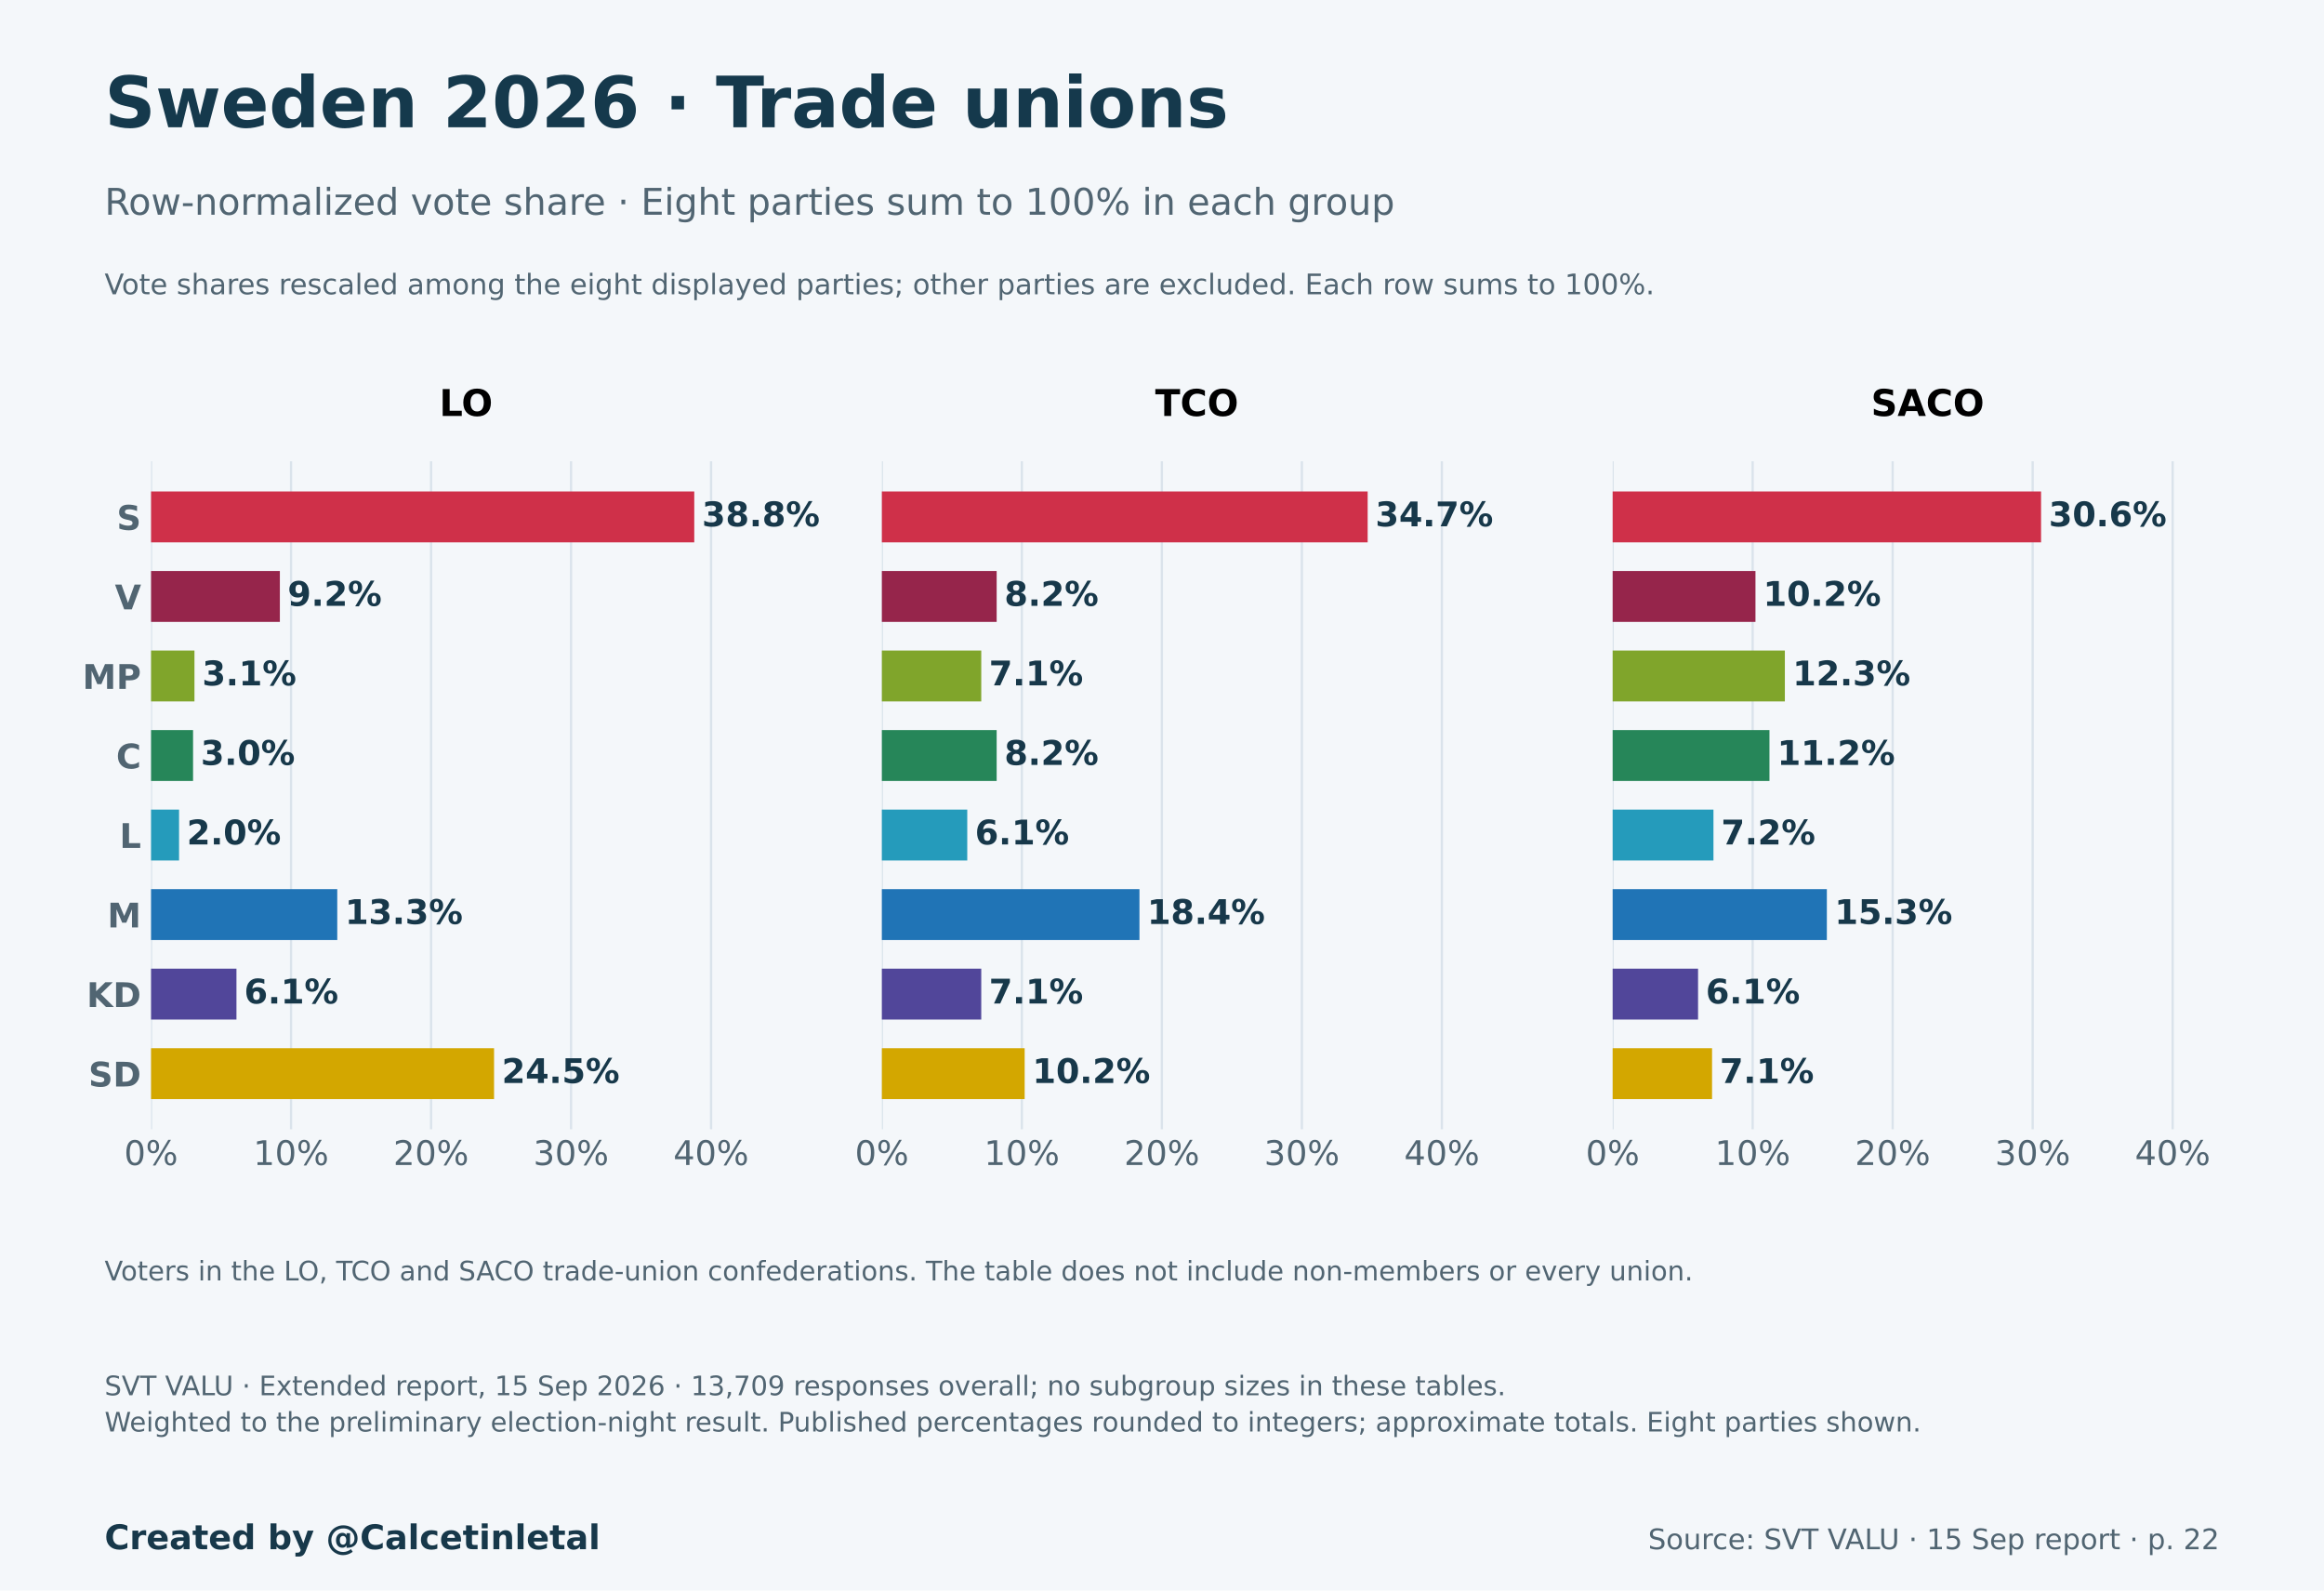
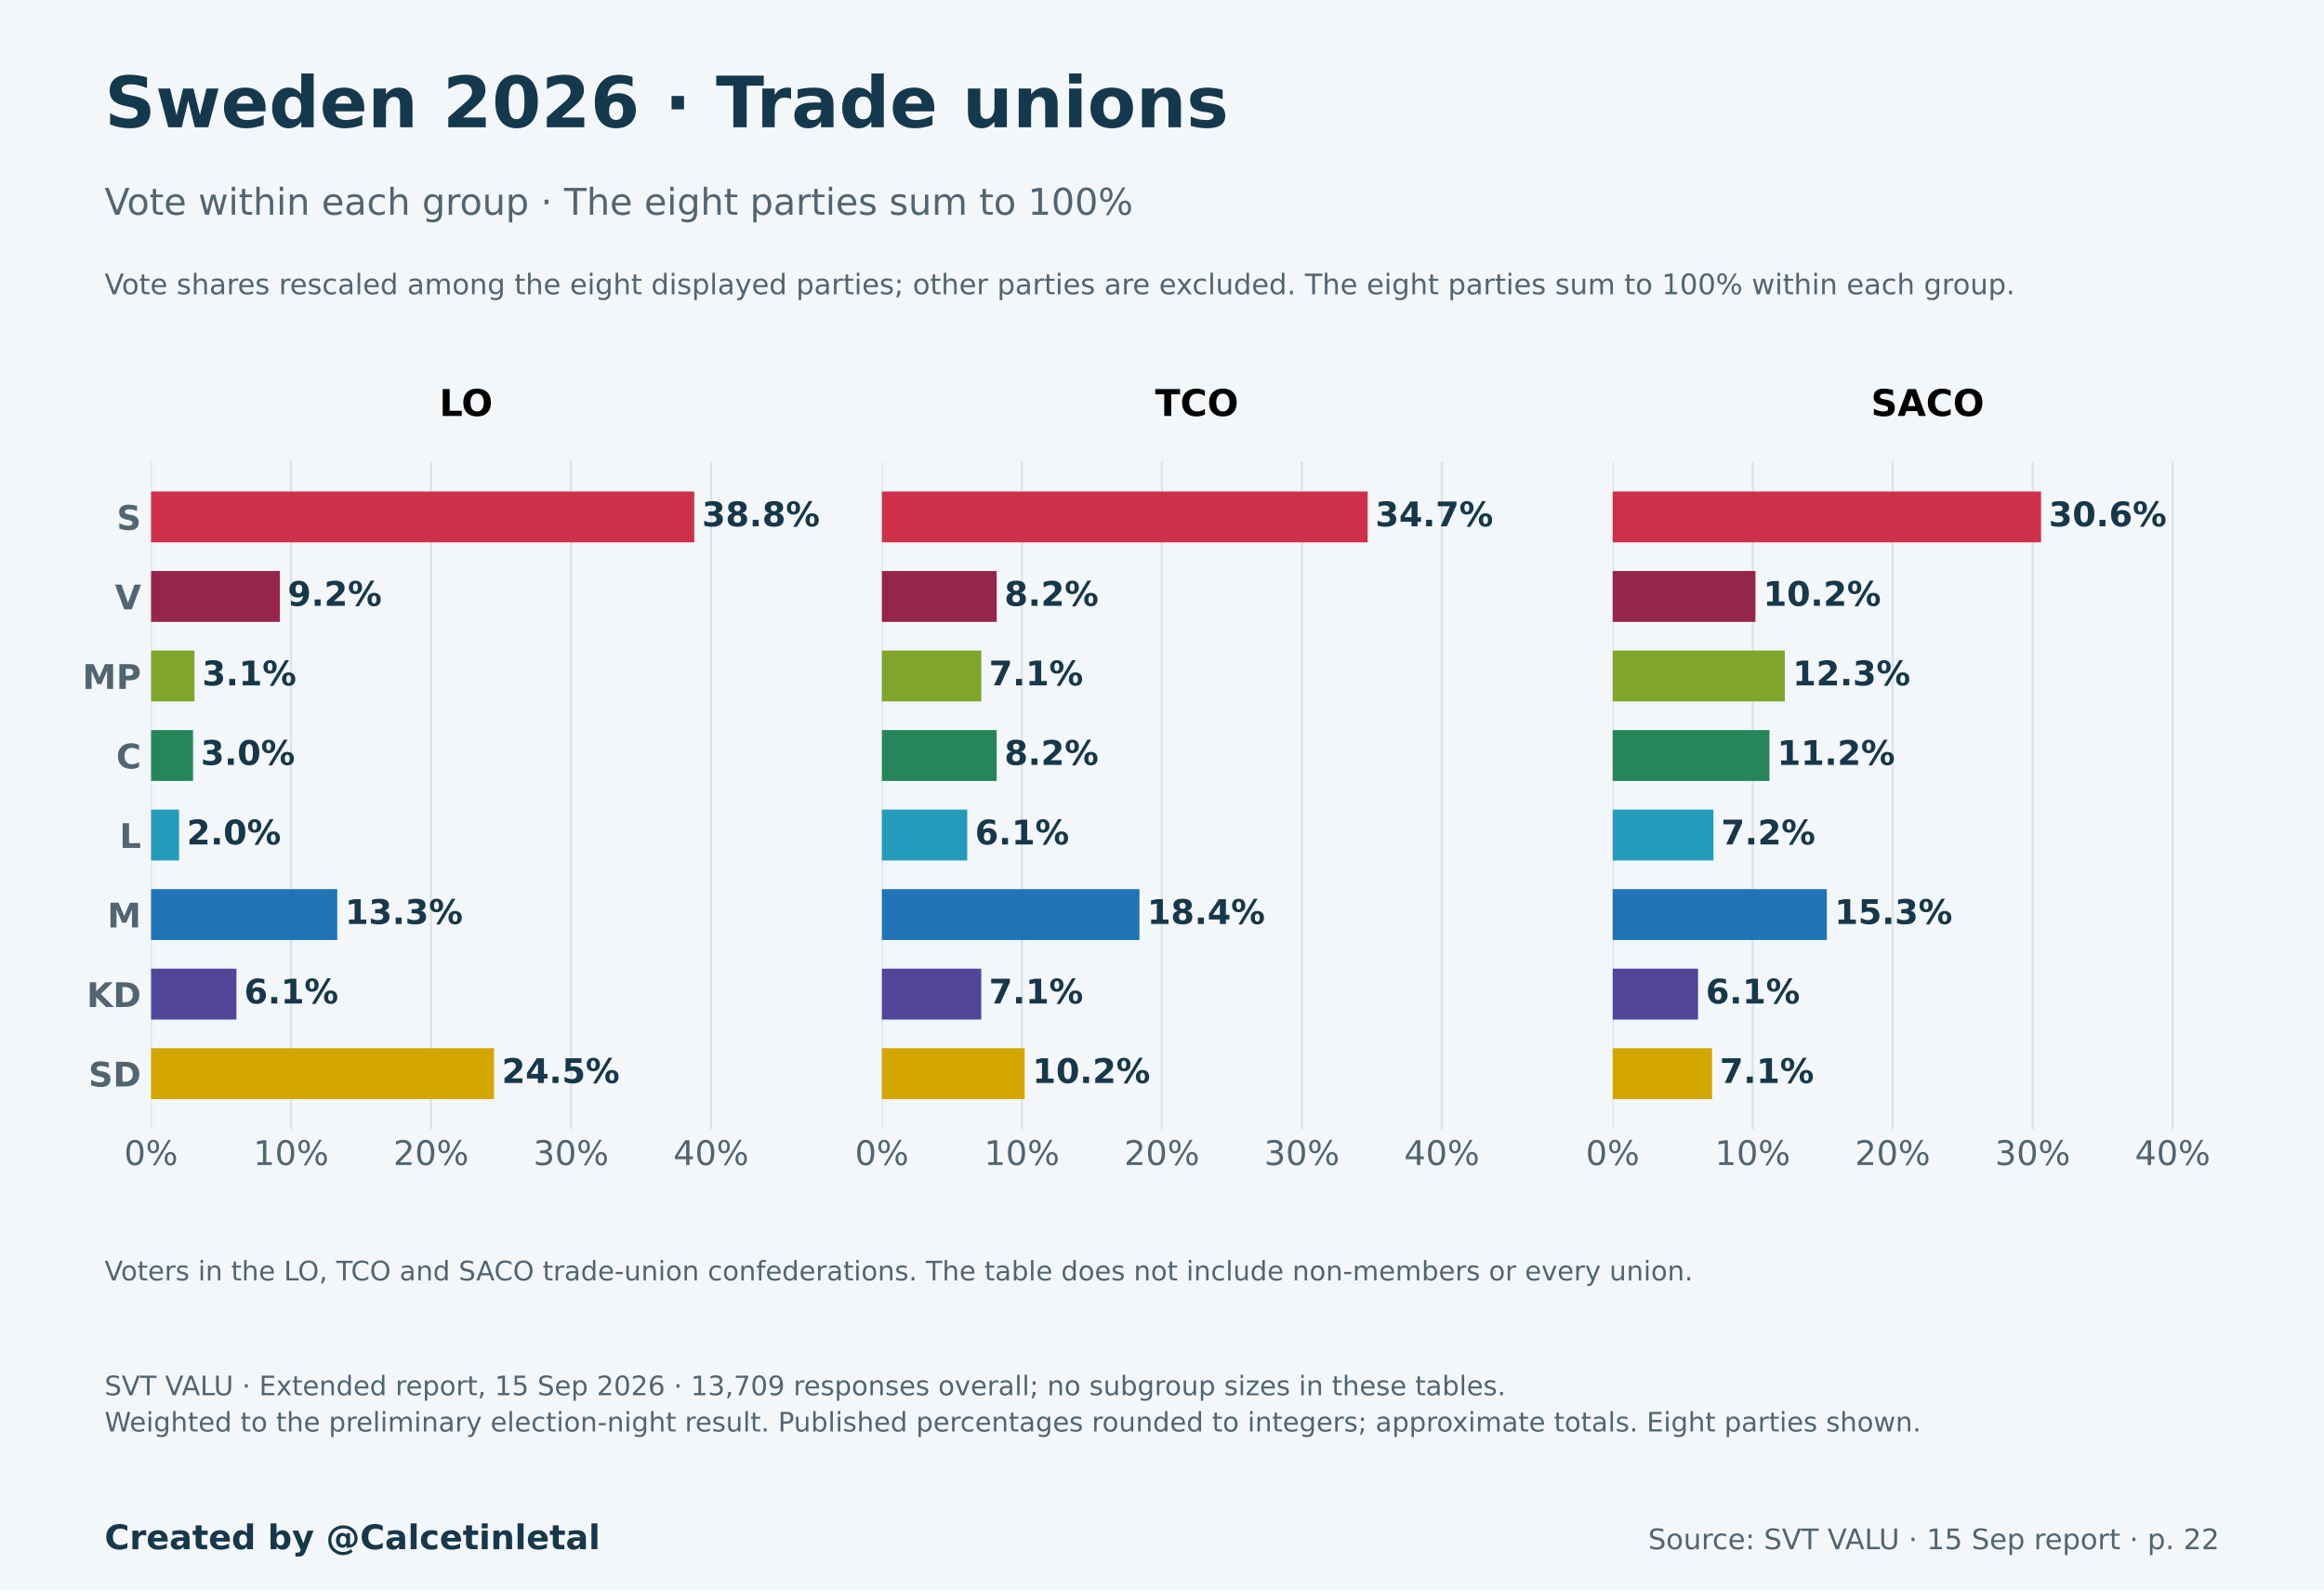
<svg xmlns="http://www.w3.org/2000/svg" xmlns:xlink="http://www.w3.org/1999/xlink" width="820.8pt" height="561.6pt" viewBox="0 0 820.8 561.6" version="1.1">
  <defs>
    <style type="text/css">*{stroke-linejoin: round; stroke-linecap: butt}</style>
  </defs>
  <g id="figure_1">
    <g id="patch_1">
      <path d="M 0 561.6 L 820.8 561.6 L 820.8 0 L 0 0 z " style="fill: #f4f7fa" />
    </g>
    <g id="axes_1">
      <g id="patch_2">
        <path d="M 53.352 398.736 L 275.858 398.736 L 275.858 162.864 L 53.352 162.864 z " style="fill: #f4f7fa" />
      </g>
      <g id="matplotlib.axis_1">
        <g id="xtick_1">
          <g id="line2d_1">
-             <path d="M 53.352 398.736 L 53.352 162.864 " clip-path="url(#p5efbf0e39d)" style="fill: none; stroke: #dae3eb; stroke-width: 0.8; stroke-linecap: square" />
+             <path d="M 53.352 398.736 L 53.352 162.864 " clip-path="url(#p054271479a)" style="fill: none; stroke: #dae3eb; stroke-width: 0.8; stroke-linecap: square" />
          </g>
          <g id="line2d_2" />
          <g id="text_1">
            <text style="font-size: 12px; font-family: 'DejaVu Sans'; text-anchor: middle; fill: #516572" x="53.352" y="411.354" transform="rotate(-0 53.352 411.3541)">0%</text>
          </g>
        </g>
        <g id="xtick_2">
          <g id="line2d_3">
-             <path d="M 102.798 398.736 L 102.798 162.864 " clip-path="url(#p5efbf0e39d)" style="fill: none; stroke: #dae3eb; stroke-width: 0.8; stroke-linecap: square" />
+             <path d="M 102.798 398.736 L 102.798 162.864 " clip-path="url(#p054271479a)" style="fill: none; stroke: #dae3eb; stroke-width: 0.8; stroke-linecap: square" />
          </g>
          <g id="line2d_4" />
          <g id="text_2">
            <text style="font-size: 12px; font-family: 'DejaVu Sans'; text-anchor: middle; fill: #516572" x="102.798" y="411.354" transform="rotate(-0 102.7978 411.3541)">10%</text>
          </g>
        </g>
        <g id="xtick_3">
          <g id="line2d_5">
-             <path d="M 152.244 398.736 L 152.244 162.864 " clip-path="url(#p5efbf0e39d)" style="fill: none; stroke: #dae3eb; stroke-width: 0.8; stroke-linecap: square" />
+             <path d="M 152.244 398.736 L 152.244 162.864 " clip-path="url(#p054271479a)" style="fill: none; stroke: #dae3eb; stroke-width: 0.8; stroke-linecap: square" />
          </g>
          <g id="line2d_6" />
          <g id="text_3">
            <text style="font-size: 12px; font-family: 'DejaVu Sans'; text-anchor: middle; fill: #516572" x="152.244" y="411.354" transform="rotate(-0 152.2436 411.3541)">20%</text>
          </g>
        </g>
        <g id="xtick_4">
          <g id="line2d_7">
-             <path d="M 201.689 398.736 L 201.689 162.864 " clip-path="url(#p5efbf0e39d)" style="fill: none; stroke: #dae3eb; stroke-width: 0.8; stroke-linecap: square" />
+             <path d="M 201.689 398.736 L 201.689 162.864 " clip-path="url(#p054271479a)" style="fill: none; stroke: #dae3eb; stroke-width: 0.8; stroke-linecap: square" />
          </g>
          <g id="line2d_8" />
          <g id="text_4">
            <text style="font-size: 12px; font-family: 'DejaVu Sans'; text-anchor: middle; fill: #516572" x="201.689" y="411.354" transform="rotate(-0 201.6893 411.3541)">30%</text>
          </g>
        </g>
        <g id="xtick_5">
          <g id="line2d_9">
-             <path d="M 251.135 398.736 L 251.135 162.864 " clip-path="url(#p5efbf0e39d)" style="fill: none; stroke: #dae3eb; stroke-width: 0.8; stroke-linecap: square" />
+             <path d="M 251.135 398.736 L 251.135 162.864 " clip-path="url(#p054271479a)" style="fill: none; stroke: #dae3eb; stroke-width: 0.8; stroke-linecap: square" />
          </g>
          <g id="line2d_10" />
          <g id="text_5">
            <text style="font-size: 12px; font-family: 'DejaVu Sans'; text-anchor: middle; fill: #516572" x="251.135" y="411.354" transform="rotate(-0 251.1351 411.3541)">40%</text>
          </g>
        </g>
      </g>
      <g id="matplotlib.axis_2">
        <g id="ytick_1">
          <g id="line2d_11" />
          <g id="text_6">
            <text style="font-weight: 700; font-size: 12px; font-family: 'DejaVu Sans'; text-anchor: end; fill: #516572" x="49.852" y="187.079" transform="rotate(-0 49.852 187.0791)">S</text>
          </g>
        </g>
        <g id="ytick_2">
          <g id="line2d_12" />
          <g id="text_7">
            <text style="font-weight: 700; font-size: 12px; font-family: 'DejaVu Sans'; text-anchor: end; fill: #516572" x="49.852" y="215.159" transform="rotate(-0 49.852 215.1591)">V</text>
          </g>
        </g>
        <g id="ytick_3">
          <g id="line2d_13" />
          <g id="text_8">
            <text style="font-weight: 700; font-size: 12px; font-family: 'DejaVu Sans'; text-anchor: end; fill: #516572" x="49.852" y="243.239" transform="rotate(-0 49.852 243.2391)">MP</text>
          </g>
        </g>
        <g id="ytick_4">
          <g id="line2d_14" />
          <g id="text_9">
            <text style="font-weight: 700; font-size: 12px; font-family: 'DejaVu Sans'; text-anchor: end; fill: #516572" x="49.852" y="271.319" transform="rotate(-0 49.852 271.3191)">C</text>
          </g>
        </g>
        <g id="ytick_5">
          <g id="line2d_15" />
          <g id="text_10">
            <text style="font-weight: 700; font-size: 12px; font-family: 'DejaVu Sans'; text-anchor: end; fill: #516572" x="49.852" y="299.399" transform="rotate(-0 49.852 299.3991)">L</text>
          </g>
        </g>
        <g id="ytick_6">
          <g id="line2d_16" />
          <g id="text_11">
            <text style="font-weight: 700; font-size: 12px; font-family: 'DejaVu Sans'; text-anchor: end; fill: #516572" x="49.852" y="327.479" transform="rotate(-0 49.852 327.4791)">M</text>
          </g>
        </g>
        <g id="ytick_7">
          <g id="line2d_17" />
          <g id="text_12">
            <text style="font-weight: 700; font-size: 12px; font-family: 'DejaVu Sans'; text-anchor: end; fill: #516572" x="49.852" y="355.559" transform="rotate(-0 49.852 355.5591)">KD</text>
          </g>
        </g>
        <g id="ytick_8">
          <g id="line2d_18" />
          <g id="text_13">
            <text style="font-weight: 700; font-size: 12px; font-family: 'DejaVu Sans'; text-anchor: end; fill: #516572" x="49.852" y="383.639" transform="rotate(-0 49.852 383.6391)">SD</text>
          </g>
        </g>
      </g>
      <g id="patch_3">
-         <path d="M 53.352 173.534 L 245.202 173.534 L 245.202 191.506 L 53.352 191.506 z " clip-path="url(#p5efbf0e39d)" style="fill: #cf3049" />
+         <path d="M 53.352 173.534 L 245.202 173.534 L 245.202 191.506 L 53.352 191.506 z " clip-path="url(#p054271479a)" style="fill: #cf3049" />
      </g>
      <g id="patch_4">
-         <path d="M 53.352 201.614 L 98.842 201.614 L 98.842 219.586 L 53.352 219.586 z " clip-path="url(#p5efbf0e39d)" style="fill: #96254b" />
+         <path d="M 53.352 201.614 L 98.842 201.614 L 98.842 219.586 L 53.352 219.586 z " clip-path="url(#p054271479a)" style="fill: #96254b" />
      </g>
      <g id="patch_5">
-         <path d="M 53.352 229.694 L 68.68 229.694 L 68.68 247.666 L 53.352 247.666 z " clip-path="url(#p5efbf0e39d)" style="fill: #80a52b" />
+         <path d="M 53.352 229.694 L 68.68 229.694 L 68.68 247.666 L 53.352 247.666 z " clip-path="url(#p054271479a)" style="fill: #80a52b" />
      </g>
      <g id="patch_6">
-         <path d="M 53.352 257.774 L 68.186 257.774 L 68.186 275.746 L 53.352 275.746 z " clip-path="url(#p5efbf0e39d)" style="fill: #268659" />
+         <path d="M 53.352 257.774 L 68.186 257.774 L 68.186 275.746 L 53.352 275.746 z " clip-path="url(#p054271479a)" style="fill: #268659" />
      </g>
      <g id="patch_7">
-         <path d="M 53.352 285.854 L 63.241 285.854 L 63.241 303.826 L 53.352 303.826 z " clip-path="url(#p5efbf0e39d)" style="fill: #259bbb" />
+         <path d="M 53.352 285.854 L 63.241 285.854 L 63.241 303.826 L 53.352 303.826 z " clip-path="url(#p054271479a)" style="fill: #259bbb" />
      </g>
      <g id="patch_8">
-         <path d="M 53.352 313.934 L 119.115 313.934 L 119.115 331.906 L 53.352 331.906 z " clip-path="url(#p5efbf0e39d)" style="fill: #2074b6" />
+         <path d="M 53.352 313.934 L 119.115 313.934 L 119.115 331.906 L 53.352 331.906 z " clip-path="url(#p054271479a)" style="fill: #2074b6" />
      </g>
      <g id="patch_9">
-         <path d="M 53.352 342.014 L 83.514 342.014 L 83.514 359.986 L 53.352 359.986 z " clip-path="url(#p5efbf0e39d)" style="fill: #51469a" />
+         <path d="M 53.352 342.014 L 83.514 342.014 L 83.514 359.986 L 53.352 359.986 z " clip-path="url(#p054271479a)" style="fill: #51469a" />
      </g>
      <g id="patch_10">
-         <path d="M 53.352 370.094 L 174.494 370.094 L 174.494 388.066 L 53.352 388.066 z " clip-path="url(#p5efbf0e39d)" style="fill: #d3a700" />
+         <path d="M 53.352 370.094 L 174.494 370.094 L 174.494 388.066 L 53.352 388.066 z " clip-path="url(#p054271479a)" style="fill: #d3a700" />
      </g>
      <g id="text_14">
        <text style="font-weight: 700; font-size: 12px; font-family: 'DejaVu Sans'; text-anchor: start; fill: #17384a" x="247.921" y="185.831" transform="rotate(-0 247.9212 185.8313)">38.8%</text>
      </g>
      <g id="text_15">
        <text style="font-weight: 700; font-size: 12px; font-family: 'DejaVu Sans'; text-anchor: start; fill: #17384a" x="101.562" y="213.911" transform="rotate(-0 101.5616 213.9112)">9.2%</text>
      </g>
      <g id="text_16">
        <text style="font-weight: 700; font-size: 12px; font-family: 'DejaVu Sans'; text-anchor: start; fill: #17384a" x="71.4" y="241.991" transform="rotate(-0 71.39971 241.9913)">3.1%</text>
      </g>
      <g id="text_17">
        <text style="font-weight: 700; font-size: 12px; font-family: 'DejaVu Sans'; text-anchor: start; fill: #17384a" x="70.905" y="270.071" transform="rotate(-0 70.90525 270.0713)">3.0%</text>
      </g>
      <g id="text_18">
        <text style="font-weight: 700; font-size: 12px; font-family: 'DejaVu Sans'; text-anchor: start; fill: #17384a" x="65.961" y="298.151" transform="rotate(-0 65.96067 298.1513)">2.0%</text>
      </g>
      <g id="text_19">
        <text style="font-weight: 700; font-size: 12px; font-family: 'DejaVu Sans'; text-anchor: start; fill: #17384a" x="121.834" y="326.231" transform="rotate(-0 121.8344 326.2312)">13.3%</text>
      </g>
      <g id="text_20">
        <text style="font-weight: 700; font-size: 12px; font-family: 'DejaVu Sans'; text-anchor: start; fill: #17384a" x="86.233" y="354.311" transform="rotate(-0 86.23345 354.3112)">6.1%</text>
      </g>
      <g id="text_21">
        <text style="font-weight: 700; font-size: 12px; font-family: 'DejaVu Sans'; text-anchor: start; fill: #17384a" x="177.214" y="382.391" transform="rotate(-0 177.2137 382.3913)">24.5%</text>
      </g>
      <g id="text_22">
        <text style="font-weight: 700; font-size: 13px; font-family: 'DejaVu Sans'; text-anchor: middle" x="164.605" y="146.864" transform="rotate(-0 164.605 146.864)">LO</text>
      </g>
    </g>
    <g id="axes_2">
      <g id="patch_11">
        <path d="M 311.459 398.736 L 533.965 398.736 L 533.965 162.864 L 311.459 162.864 z " style="fill: #f4f7fa" />
      </g>
      <g id="matplotlib.axis_3">
        <g id="xtick_6">
          <g id="line2d_19">
-             <path d="M 311.459 398.736 L 311.459 162.864 " clip-path="url(#pf8dcd5ee88)" style="fill: none; stroke: #dae3eb; stroke-width: 0.8; stroke-linecap: square" />
+             <path d="M 311.459 398.736 L 311.459 162.864 " clip-path="url(#p434dafca28)" style="fill: none; stroke: #dae3eb; stroke-width: 0.8; stroke-linecap: square" />
          </g>
          <g id="line2d_20" />
          <g id="text_23">
            <text style="font-size: 12px; font-family: 'DejaVu Sans'; text-anchor: middle; fill: #516572" x="311.459" y="411.354" transform="rotate(-0 311.459 411.3541)">0%</text>
          </g>
        </g>
        <g id="xtick_7">
          <g id="line2d_21">
-             <path d="M 360.905 398.736 L 360.905 162.864 " clip-path="url(#pf8dcd5ee88)" style="fill: none; stroke: #dae3eb; stroke-width: 0.8; stroke-linecap: square" />
+             <path d="M 360.905 398.736 L 360.905 162.864 " clip-path="url(#p434dafca28)" style="fill: none; stroke: #dae3eb; stroke-width: 0.8; stroke-linecap: square" />
          </g>
          <g id="line2d_22" />
          <g id="text_24">
            <text style="font-size: 12px; font-family: 'DejaVu Sans'; text-anchor: middle; fill: #516572" x="360.905" y="411.354" transform="rotate(-0 360.9048 411.3541)">10%</text>
          </g>
        </g>
        <g id="xtick_8">
          <g id="line2d_23">
-             <path d="M 410.351 398.736 L 410.351 162.864 " clip-path="url(#pf8dcd5ee88)" style="fill: none; stroke: #dae3eb; stroke-width: 0.8; stroke-linecap: square" />
+             <path d="M 410.351 398.736 L 410.351 162.864 " clip-path="url(#p434dafca28)" style="fill: none; stroke: #dae3eb; stroke-width: 0.8; stroke-linecap: square" />
          </g>
          <g id="line2d_24" />
          <g id="text_25">
            <text style="font-size: 12px; font-family: 'DejaVu Sans'; text-anchor: middle; fill: #516572" x="410.351" y="411.354" transform="rotate(-0 410.3506 411.3541)">20%</text>
          </g>
        </g>
        <g id="xtick_9">
          <g id="line2d_25">
-             <path d="M 459.796 398.736 L 459.796 162.864 " clip-path="url(#pf8dcd5ee88)" style="fill: none; stroke: #dae3eb; stroke-width: 0.8; stroke-linecap: square" />
+             <path d="M 459.796 398.736 L 459.796 162.864 " clip-path="url(#p434dafca28)" style="fill: none; stroke: #dae3eb; stroke-width: 0.8; stroke-linecap: square" />
          </g>
          <g id="line2d_26" />
          <g id="text_26">
            <text style="font-size: 12px; font-family: 'DejaVu Sans'; text-anchor: middle; fill: #516572" x="459.796" y="411.354" transform="rotate(-0 459.7963 411.3541)">30%</text>
          </g>
        </g>
        <g id="xtick_10">
          <g id="line2d_27">
-             <path d="M 509.242 398.736 L 509.242 162.864 " clip-path="url(#pf8dcd5ee88)" style="fill: none; stroke: #dae3eb; stroke-width: 0.8; stroke-linecap: square" />
+             <path d="M 509.242 398.736 L 509.242 162.864 " clip-path="url(#p434dafca28)" style="fill: none; stroke: #dae3eb; stroke-width: 0.8; stroke-linecap: square" />
          </g>
          <g id="line2d_28" />
          <g id="text_27">
            <text style="font-size: 12px; font-family: 'DejaVu Sans'; text-anchor: middle; fill: #516572" x="509.242" y="411.354" transform="rotate(-0 509.2421 411.3541)">40%</text>
          </g>
        </g>
      </g>
      <g id="matplotlib.axis_4">
        <g id="ytick_9">
          <g id="line2d_29" />
        </g>
        <g id="ytick_10">
          <g id="line2d_30" />
        </g>
        <g id="ytick_11">
          <g id="line2d_31" />
        </g>
        <g id="ytick_12">
          <g id="line2d_32" />
        </g>
        <g id="ytick_13">
          <g id="line2d_33" />
        </g>
        <g id="ytick_14">
          <g id="line2d_34" />
        </g>
        <g id="ytick_15">
          <g id="line2d_35" />
        </g>
        <g id="ytick_16">
          <g id="line2d_36" />
        </g>
      </g>
      <g id="patch_12">
-         <path d="M 311.459 173.534 L 483.036 173.534 L 483.036 191.506 L 311.459 191.506 z " clip-path="url(#pf8dcd5ee88)" style="fill: #cf3049" />
+         <path d="M 311.459 173.534 L 483.036 173.534 L 483.036 191.506 L 311.459 191.506 z " clip-path="url(#p434dafca28)" style="fill: #cf3049" />
      </g>
      <g id="patch_13">
-         <path d="M 311.459 201.614 L 352.005 201.614 L 352.005 219.586 L 311.459 219.586 z " clip-path="url(#pf8dcd5ee88)" style="fill: #96254b" />
+         <path d="M 311.459 201.614 L 352.005 201.614 L 352.005 219.586 L 311.459 219.586 z " clip-path="url(#p434dafca28)" style="fill: #96254b" />
      </g>
      <g id="patch_14">
-         <path d="M 311.459 229.694 L 346.565 229.694 L 346.565 247.666 L 311.459 247.666 z " clip-path="url(#pf8dcd5ee88)" style="fill: #80a52b" />
+         <path d="M 311.459 229.694 L 346.565 229.694 L 346.565 247.666 L 311.459 247.666 z " clip-path="url(#p434dafca28)" style="fill: #80a52b" />
      </g>
      <g id="patch_15">
-         <path d="M 311.459 257.774 L 352.005 257.774 L 352.005 275.746 L 311.459 275.746 z " clip-path="url(#pf8dcd5ee88)" style="fill: #268659" />
+         <path d="M 311.459 257.774 L 352.005 257.774 L 352.005 275.746 L 311.459 275.746 z " clip-path="url(#p434dafca28)" style="fill: #268659" />
      </g>
      <g id="patch_16">
-         <path d="M 311.459 285.854 L 341.621 285.854 L 341.621 303.826 L 311.459 303.826 z " clip-path="url(#pf8dcd5ee88)" style="fill: #259bbb" />
+         <path d="M 311.459 285.854 L 341.621 285.854 L 341.621 303.826 L 311.459 303.826 z " clip-path="url(#p434dafca28)" style="fill: #259bbb" />
      </g>
      <g id="patch_17">
-         <path d="M 311.459 313.934 L 402.439 313.934 L 402.439 331.906 L 311.459 331.906 z " clip-path="url(#pf8dcd5ee88)" style="fill: #2074b6" />
+         <path d="M 311.459 313.934 L 402.439 313.934 L 402.439 331.906 L 311.459 331.906 z " clip-path="url(#p434dafca28)" style="fill: #2074b6" />
      </g>
      <g id="patch_18">
-         <path d="M 311.459 342.014 L 346.565 342.014 L 346.565 359.986 L 311.459 359.986 z " clip-path="url(#pf8dcd5ee88)" style="fill: #51469a" />
+         <path d="M 311.459 342.014 L 346.565 342.014 L 346.565 359.986 L 311.459 359.986 z " clip-path="url(#p434dafca28)" style="fill: #51469a" />
      </g>
      <g id="patch_19">
-         <path d="M 311.459 370.094 L 361.894 370.094 L 361.894 388.066 L 311.459 388.066 z " clip-path="url(#pf8dcd5ee88)" style="fill: #d3a700" />
+         <path d="M 311.459 370.094 L 361.894 370.094 L 361.894 388.066 L 311.459 388.066 z " clip-path="url(#p434dafca28)" style="fill: #d3a700" />
      </g>
      <g id="text_28">
        <text style="font-weight: 700; font-size: 12px; font-family: 'DejaVu Sans'; text-anchor: start; fill: #17384a" x="485.755" y="185.831" transform="rotate(-0 485.7554 185.8313)">34.7%</text>
      </g>
      <g id="text_29">
        <text style="font-weight: 700; font-size: 12px; font-family: 'DejaVu Sans'; text-anchor: start; fill: #17384a" x="354.724" y="213.911" transform="rotate(-0 354.724 213.9112)">8.2%</text>
      </g>
      <g id="text_30">
        <text style="font-weight: 700; font-size: 12px; font-family: 'DejaVu Sans'; text-anchor: start; fill: #17384a" x="349.285" y="241.991" transform="rotate(-0 349.285 241.9913)">7.1%</text>
      </g>
      <g id="text_31">
        <text style="font-weight: 700; font-size: 12px; font-family: 'DejaVu Sans'; text-anchor: start; fill: #17384a" x="354.724" y="270.071" transform="rotate(-0 354.724 270.0713)">8.2%</text>
      </g>
      <g id="text_32">
        <text style="font-weight: 700; font-size: 12px; font-family: 'DejaVu Sans'; text-anchor: start; fill: #17384a" x="344.34" y="298.151" transform="rotate(-0 344.3404 298.1513)">6.1%</text>
      </g>
      <g id="text_33">
        <text style="font-weight: 700; font-size: 12px; font-family: 'DejaVu Sans'; text-anchor: start; fill: #17384a" x="405.159" y="326.231" transform="rotate(-0 405.1587 326.2312)">18.4%</text>
      </g>
      <g id="text_34">
        <text style="font-weight: 700; font-size: 12px; font-family: 'DejaVu Sans'; text-anchor: start; fill: #17384a" x="349.285" y="354.311" transform="rotate(-0 349.285 354.3112)">7.1%</text>
      </g>
      <g id="text_35">
        <text style="font-weight: 700; font-size: 12px; font-family: 'DejaVu Sans'; text-anchor: start; fill: #17384a" x="364.613" y="382.391" transform="rotate(-0 364.6132 382.3913)">10.2%</text>
      </g>
      <g id="text_36">
        <text style="font-weight: 700; font-size: 13px; font-family: 'DejaVu Sans'; text-anchor: middle" x="422.712" y="146.864" transform="rotate(-0 422.712 146.864)">TCO</text>
      </g>
    </g>
    <g id="axes_3">
      <g id="patch_20">
        <path d="M 569.566 398.736 L 792.072 398.736 L 792.072 162.864 L 569.566 162.864 z " style="fill: #f4f7fa" />
      </g>
      <g id="matplotlib.axis_5">
        <g id="xtick_11">
          <g id="line2d_37">
-             <path d="M 569.566 398.736 L 569.566 162.864 " clip-path="url(#p8ac44257bc)" style="fill: none; stroke: #dae3eb; stroke-width: 0.8; stroke-linecap: square" />
+             <path d="M 569.566 398.736 L 569.566 162.864 " clip-path="url(#p79d3eceedd)" style="fill: none; stroke: #dae3eb; stroke-width: 0.8; stroke-linecap: square" />
          </g>
          <g id="line2d_38" />
          <g id="text_37">
            <text style="font-size: 12px; font-family: 'DejaVu Sans'; text-anchor: middle; fill: #516572" x="569.566" y="411.354" transform="rotate(-0 569.566 411.3541)">0%</text>
          </g>
        </g>
        <g id="xtick_12">
          <g id="line2d_39">
-             <path d="M 619.012 398.736 L 619.012 162.864 " clip-path="url(#p8ac44257bc)" style="fill: none; stroke: #dae3eb; stroke-width: 0.8; stroke-linecap: square" />
+             <path d="M 619.012 398.736 L 619.012 162.864 " clip-path="url(#p79d3eceedd)" style="fill: none; stroke: #dae3eb; stroke-width: 0.8; stroke-linecap: square" />
          </g>
          <g id="line2d_40" />
          <g id="text_38">
            <text style="font-size: 12px; font-family: 'DejaVu Sans'; text-anchor: middle; fill: #516572" x="619.012" y="411.354" transform="rotate(-0 619.0118 411.3541)">10%</text>
          </g>
        </g>
        <g id="xtick_13">
          <g id="line2d_41">
-             <path d="M 668.458 398.736 L 668.458 162.864 " clip-path="url(#p8ac44257bc)" style="fill: none; stroke: #dae3eb; stroke-width: 0.8; stroke-linecap: square" />
+             <path d="M 668.458 398.736 L 668.458 162.864 " clip-path="url(#p79d3eceedd)" style="fill: none; stroke: #dae3eb; stroke-width: 0.8; stroke-linecap: square" />
          </g>
          <g id="line2d_42" />
          <g id="text_39">
            <text style="font-size: 12px; font-family: 'DejaVu Sans'; text-anchor: middle; fill: #516572" x="668.458" y="411.354" transform="rotate(-0 668.4575 411.3541)">20%</text>
          </g>
        </g>
        <g id="xtick_14">
          <g id="line2d_43">
-             <path d="M 717.903 398.736 L 717.903 162.864 " clip-path="url(#p8ac44257bc)" style="fill: none; stroke: #dae3eb; stroke-width: 0.8; stroke-linecap: square" />
+             <path d="M 717.903 398.736 L 717.903 162.864 " clip-path="url(#p79d3eceedd)" style="fill: none; stroke: #dae3eb; stroke-width: 0.8; stroke-linecap: square" />
          </g>
          <g id="line2d_44" />
          <g id="text_40">
            <text style="font-size: 12px; font-family: 'DejaVu Sans'; text-anchor: middle; fill: #516572" x="717.903" y="411.354" transform="rotate(-0 717.9033 411.3541)">30%</text>
          </g>
        </g>
        <g id="xtick_15">
          <g id="line2d_45">
-             <path d="M 767.349 398.736 L 767.349 162.864 " clip-path="url(#p8ac44257bc)" style="fill: none; stroke: #dae3eb; stroke-width: 0.8; stroke-linecap: square" />
+             <path d="M 767.349 398.736 L 767.349 162.864 " clip-path="url(#p79d3eceedd)" style="fill: none; stroke: #dae3eb; stroke-width: 0.8; stroke-linecap: square" />
          </g>
          <g id="line2d_46" />
          <g id="text_41">
            <text style="font-size: 12px; font-family: 'DejaVu Sans'; text-anchor: middle; fill: #516572" x="767.349" y="411.354" transform="rotate(-0 767.3491 411.3541)">40%</text>
          </g>
        </g>
      </g>
      <g id="matplotlib.axis_6">
        <g id="ytick_17">
          <g id="line2d_47" />
        </g>
        <g id="ytick_18">
          <g id="line2d_48" />
        </g>
        <g id="ytick_19">
          <g id="line2d_49" />
        </g>
        <g id="ytick_20">
          <g id="line2d_50" />
        </g>
        <g id="ytick_21">
          <g id="line2d_51" />
        </g>
        <g id="ytick_22">
          <g id="line2d_52" />
        </g>
        <g id="ytick_23">
          <g id="line2d_53" />
        </g>
        <g id="ytick_24">
          <g id="line2d_54" />
        </g>
      </g>
      <g id="patch_21">
-         <path d="M 569.566 173.534 L 720.87 173.534 L 720.87 191.506 L 569.566 191.506 z " clip-path="url(#p8ac44257bc)" style="fill: #cf3049" />
+         <path d="M 569.566 173.534 L 720.87 173.534 L 720.87 191.506 L 569.566 191.506 z " clip-path="url(#p79d3eceedd)" style="fill: #cf3049" />
      </g>
      <g id="patch_22">
-         <path d="M 569.566 201.614 L 620.001 201.614 L 620.001 219.586 L 569.566 219.586 z " clip-path="url(#p8ac44257bc)" style="fill: #96254b" />
+         <path d="M 569.566 201.614 L 620.001 201.614 L 620.001 219.586 L 569.566 219.586 z " clip-path="url(#p79d3eceedd)" style="fill: #96254b" />
      </g>
      <g id="patch_23">
-         <path d="M 569.566 229.694 L 630.384 229.694 L 630.384 247.666 L 569.566 247.666 z " clip-path="url(#p8ac44257bc)" style="fill: #80a52b" />
+         <path d="M 569.566 229.694 L 630.384 229.694 L 630.384 247.666 L 569.566 247.666 z " clip-path="url(#p79d3eceedd)" style="fill: #80a52b" />
      </g>
      <g id="patch_24">
-         <path d="M 569.566 257.774 L 624.945 257.774 L 624.945 275.746 L 569.566 275.746 z " clip-path="url(#p8ac44257bc)" style="fill: #268659" />
+         <path d="M 569.566 257.774 L 624.945 257.774 L 624.945 275.746 L 569.566 275.746 z " clip-path="url(#p79d3eceedd)" style="fill: #268659" />
      </g>
      <g id="patch_25">
-         <path d="M 569.566 285.854 L 605.167 285.854 L 605.167 303.826 L 569.566 303.826 z " clip-path="url(#p8ac44257bc)" style="fill: #259bbb" />
+         <path d="M 569.566 285.854 L 605.167 285.854 L 605.167 303.826 L 569.566 303.826 z " clip-path="url(#p79d3eceedd)" style="fill: #259bbb" />
      </g>
      <g id="patch_26">
-         <path d="M 569.566 313.934 L 645.218 313.934 L 645.218 331.906 L 569.566 331.906 z " clip-path="url(#p8ac44257bc)" style="fill: #2074b6" />
+         <path d="M 569.566 313.934 L 645.218 313.934 L 645.218 331.906 L 569.566 331.906 z " clip-path="url(#p79d3eceedd)" style="fill: #2074b6" />
      </g>
      <g id="patch_27">
-         <path d="M 569.566 342.014 L 599.728 342.014 L 599.728 359.986 L 569.566 359.986 z " clip-path="url(#p8ac44257bc)" style="fill: #51469a" />
+         <path d="M 569.566 342.014 L 599.728 342.014 L 599.728 359.986 L 569.566 359.986 z " clip-path="url(#p79d3eceedd)" style="fill: #51469a" />
      </g>
      <g id="patch_28">
-         <path d="M 569.566 370.094 L 604.672 370.094 L 604.672 388.066 L 569.566 388.066 z " clip-path="url(#p8ac44257bc)" style="fill: #d3a700" />
+         <path d="M 569.566 370.094 L 604.672 370.094 L 604.672 388.066 L 569.566 388.066 z " clip-path="url(#p79d3eceedd)" style="fill: #d3a700" />
      </g>
      <g id="text_42">
        <text style="font-weight: 700; font-size: 12px; font-family: 'DejaVu Sans'; text-anchor: start; fill: #17384a" x="723.59" y="185.831" transform="rotate(-0 723.5896 185.8313)">30.6%</text>
      </g>
      <g id="text_43">
        <text style="font-weight: 700; font-size: 12px; font-family: 'DejaVu Sans'; text-anchor: start; fill: #17384a" x="622.72" y="213.911" transform="rotate(-0 622.7202 213.9112)">10.2%</text>
      </g>
      <g id="text_44">
        <text style="font-weight: 700; font-size: 12px; font-family: 'DejaVu Sans'; text-anchor: start; fill: #17384a" x="633.104" y="241.991" transform="rotate(-0 633.1038 241.9913)">12.3%</text>
      </g>
      <g id="text_45">
        <text style="font-weight: 700; font-size: 12px; font-family: 'DejaVu Sans'; text-anchor: start; fill: #17384a" x="627.665" y="270.071" transform="rotate(-0 627.6648 270.0713)">11.2%</text>
      </g>
      <g id="text_46">
        <text style="font-weight: 700; font-size: 12px; font-family: 'DejaVu Sans'; text-anchor: start; fill: #17384a" x="607.886" y="298.151" transform="rotate(-0 607.8865 298.1513)">7.2%</text>
      </g>
      <g id="text_47">
        <text style="font-weight: 700; font-size: 12px; font-family: 'DejaVu Sans'; text-anchor: start; fill: #17384a" x="647.938" y="326.231" transform="rotate(-0 647.9375 326.2312)">15.3%</text>
      </g>
      <g id="text_48">
        <text style="font-weight: 700; font-size: 12px; font-family: 'DejaVu Sans'; text-anchor: start; fill: #17384a" x="602.447" y="354.311" transform="rotate(-0 602.4474 354.3112)">6.1%</text>
      </g>
      <g id="text_49">
        <text style="font-weight: 700; font-size: 12px; font-family: 'DejaVu Sans'; text-anchor: start; fill: #17384a" x="607.392" y="382.391" transform="rotate(-0 607.392 382.3913)">7.1%</text>
      </g>
      <g id="text_50">
        <text style="font-weight: 700; font-size: 13px; font-family: 'DejaVu Sans'; text-anchor: middle" x="680.819" y="146.864" transform="rotate(-0 680.819 146.864)">SACO</text>
      </g>
    </g>
    <g id="text_51">
      <text style="font-weight: 700; font-size: 25px; font-family: 'DejaVu Sans'; text-anchor: start; fill: #15394c" x="36.936" y="44.928" transform="rotate(-0 36.936 44.928)">Sweden 2026 · Trade unions</text>
    </g>
    <g id="text_52">
-       <text style="font-size: 13px; font-family: 'DejaVu Sans'; text-anchor: start; fill: #516572" x="36.936" y="75.816" transform="rotate(-0 36.936 75.816)">Row-normalized vote share · Eight parties sum to 100% in each group</text>
+       <text style="font-size: 13px; font-family: 'DejaVu Sans'; text-anchor: start; fill: #516572" x="36.936" y="75.816" transform="rotate(-0 36.936 75.816)">Vote within each group · The eight parties sum to 100%</text>
    </g>
    <g id="text_53">
-       <text style="font-size: 10px; font-family: 'DejaVu Sans'; text-anchor: start; fill: #516572" x="36.936" y="103.896" transform="rotate(-0 36.936 103.896)">Vote shares rescaled among the eight displayed parties; other parties are excluded. Each row sums to 100%.</text>
+       <text style="font-size: 10px; font-family: 'DejaVu Sans'; text-anchor: start; fill: #516572" x="36.936" y="103.896" transform="rotate(-0 36.936 103.896)">Vote shares rescaled among the eight displayed parties; other parties are excluded. The eight parties sum to 100% within each group.</text>
    </g>
    <g id="text_54">
      <text style="font-size: 9.5px; font-family: 'DejaVu Sans'; text-anchor: start; fill: #516572" x="36.936" y="452.088" transform="rotate(-0 36.936 452.088)">Voters in the LO, TCO and SACO trade-union confederations. The table does not include non-members or every union.</text>
    </g>
    <g id="text_55">
      <text style="font-size: 9.5px; font-family: 'DejaVu Sans'; fill: #516572" transform="translate(36.936 492.6365)">SVT VALU · Extended report, 15 Sep 2026 · 13,709 responses overall; no subgroup sizes in these tables.</text>
      <text style="font-size: 9.5px; font-family: 'DejaVu Sans'; fill: #516572" transform="translate(36.936 505.44)">Weighted to the preliminary election-night result. Published percentages rounded to integers; approximate totals. Eight parties shown.</text>
    </g>
    <g id="text_56">
      <a xlink:href="https://x.com/Calcetinletal">
        <text style="font-weight: 700; font-size: 12px; font-family: 'DejaVu Sans'; text-anchor: start; fill: #17384a" x="36.936" y="546.998" transform="rotate(-0 36.936 546.9984)">Created by @Calcetinletal</text>
      </a>
    </g>
    <g id="text_57">
      <a xlink:href="https://omoss.svt.se/download/18.c7d6c981a0a583535d1535/1789484134179/Valu%202026%20seminarium%20260915.pdf#page=22">
        <text style="font-size: 10px; font-family: 'DejaVu Sans'; text-anchor: end; fill: #516572" x="783.864" y="546.998" transform="rotate(-0 783.864 546.9984)">Source: SVT VALU · 15 Sep report · p. 22</text>
      </a>
    </g>
  </g>
  <defs>
-     <clipPath id="p5efbf0e39d">
+     <clipPath id="p054271479a">
      <rect x="53.352" y="162.864" width="222.506" height="235.872" />
    </clipPath>
-     <clipPath id="pf8dcd5ee88">
+     <clipPath id="p434dafca28">
      <rect x="311.459" y="162.864" width="222.506" height="235.872" />
    </clipPath>
-     <clipPath id="p8ac44257bc">
+     <clipPath id="p79d3eceedd">
      <rect x="569.566" y="162.864" width="222.506" height="235.872" />
    </clipPath>
  </defs>
</svg>
